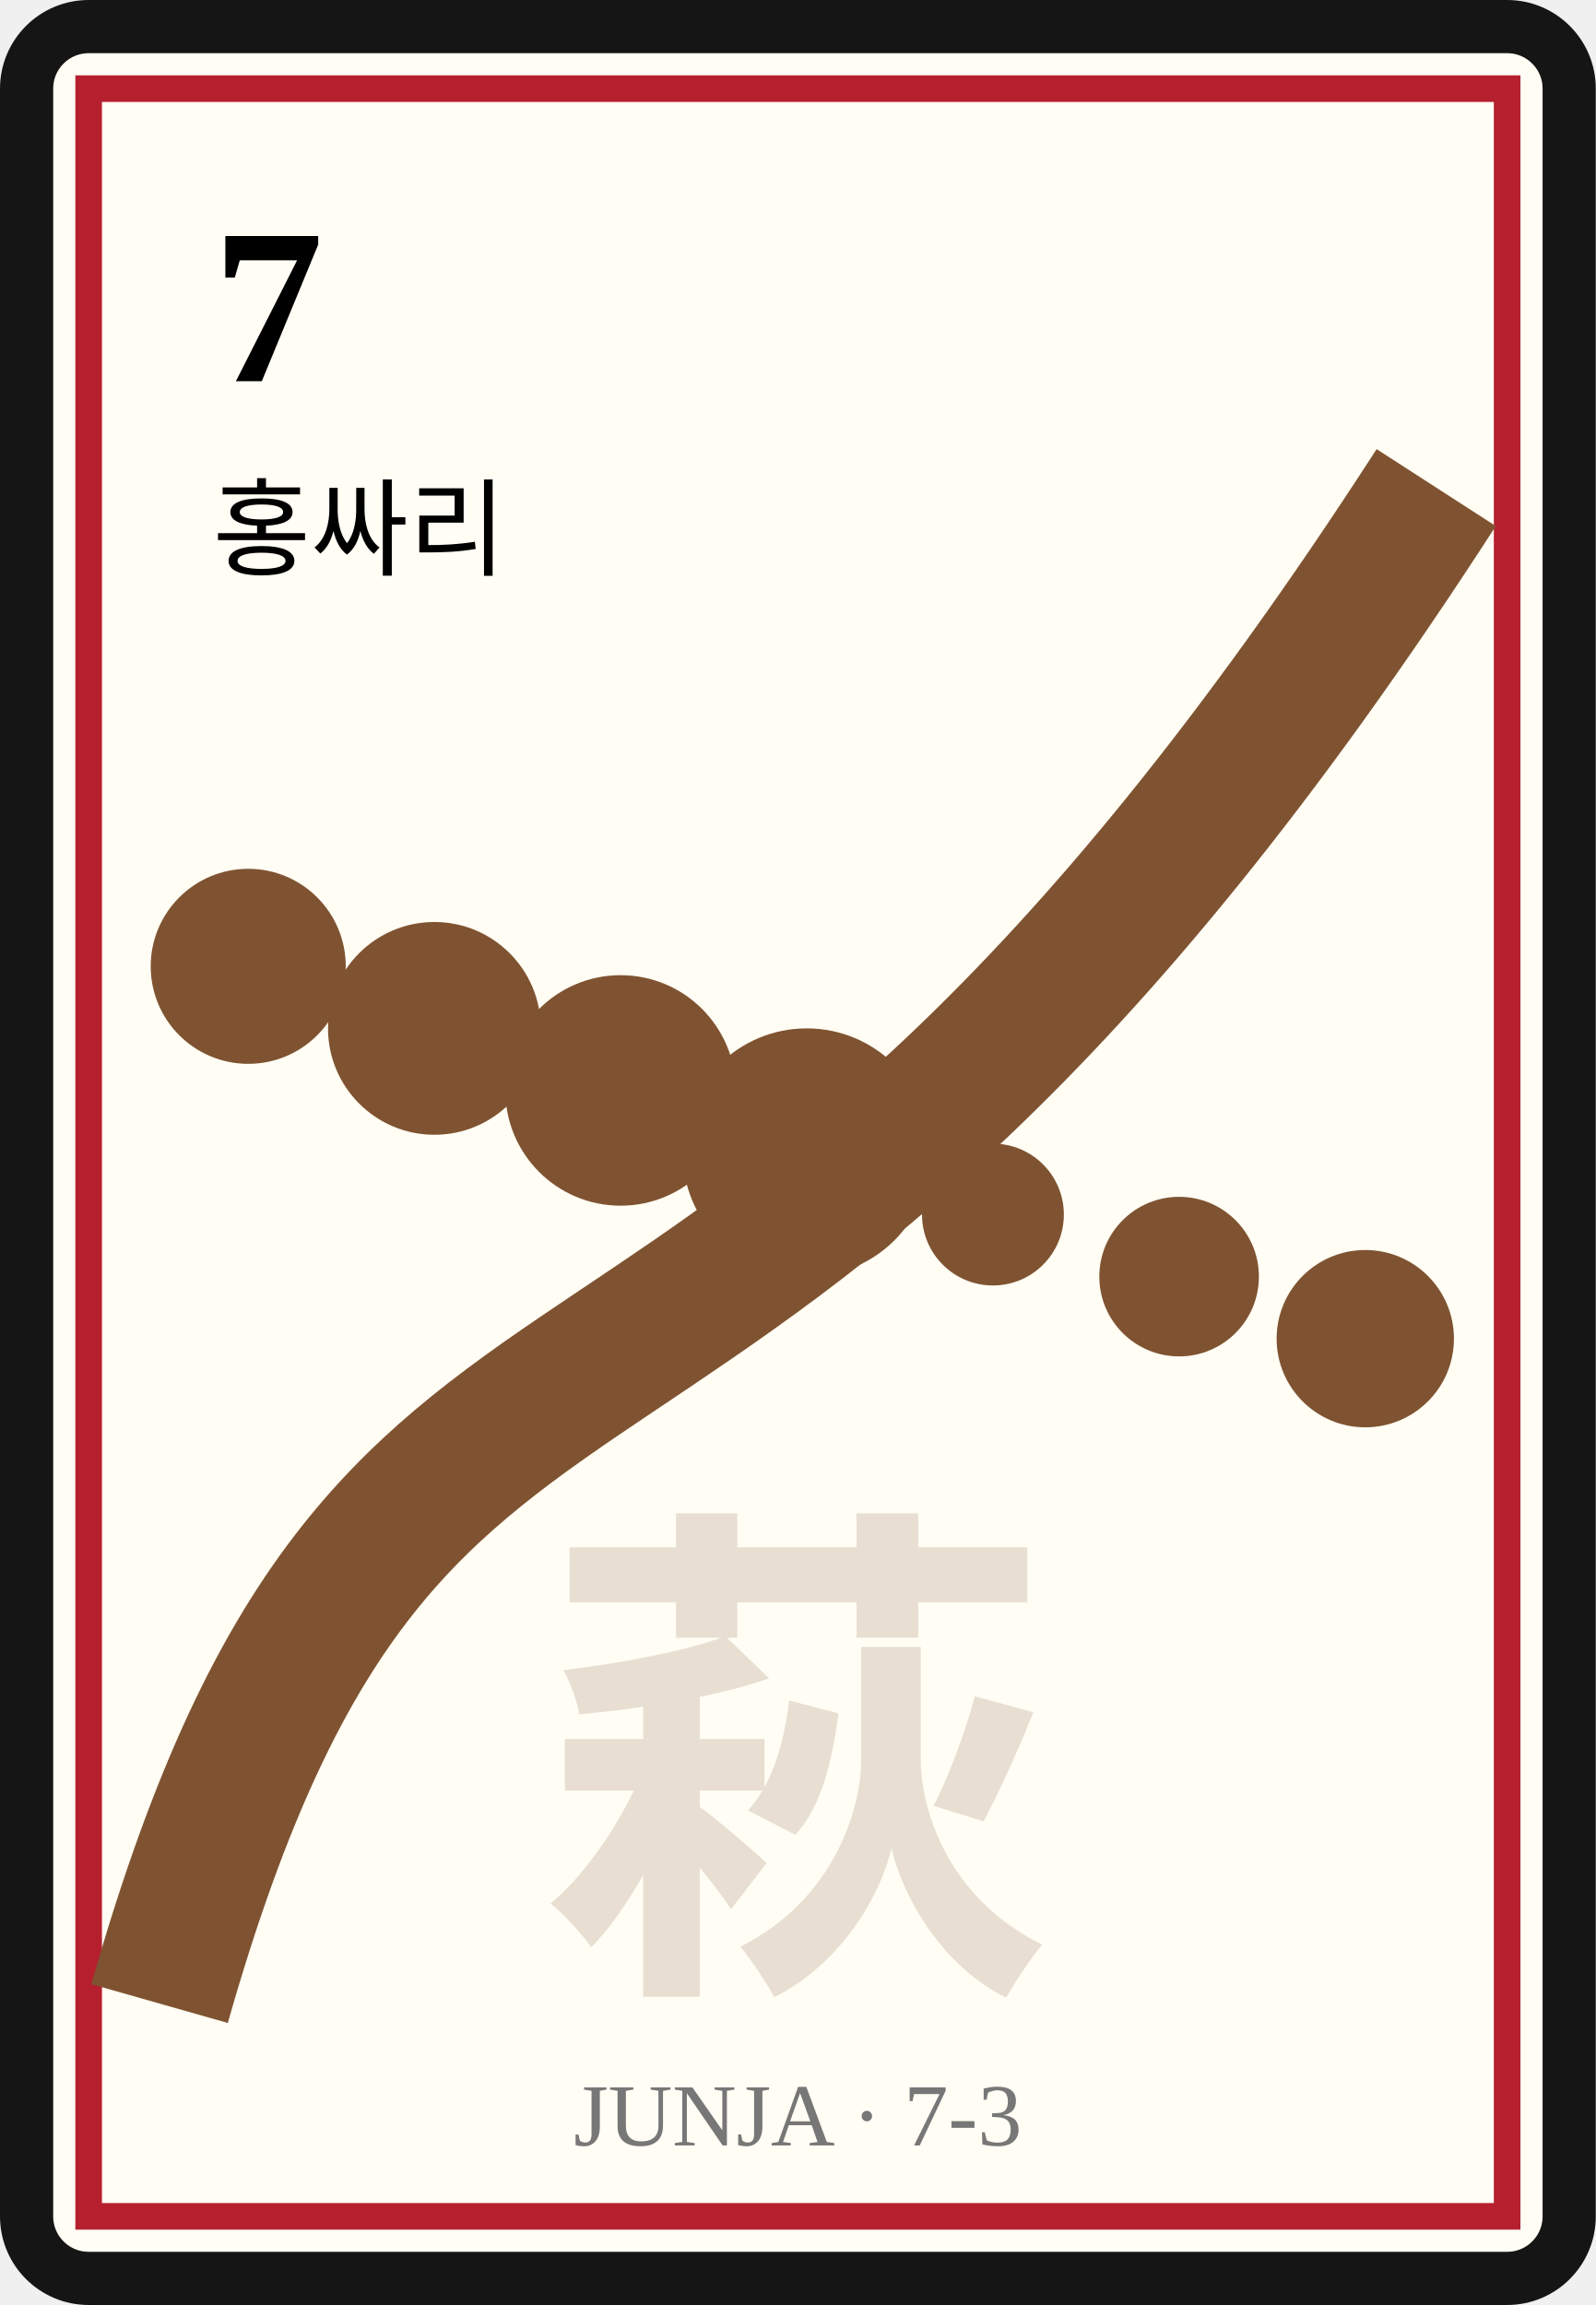
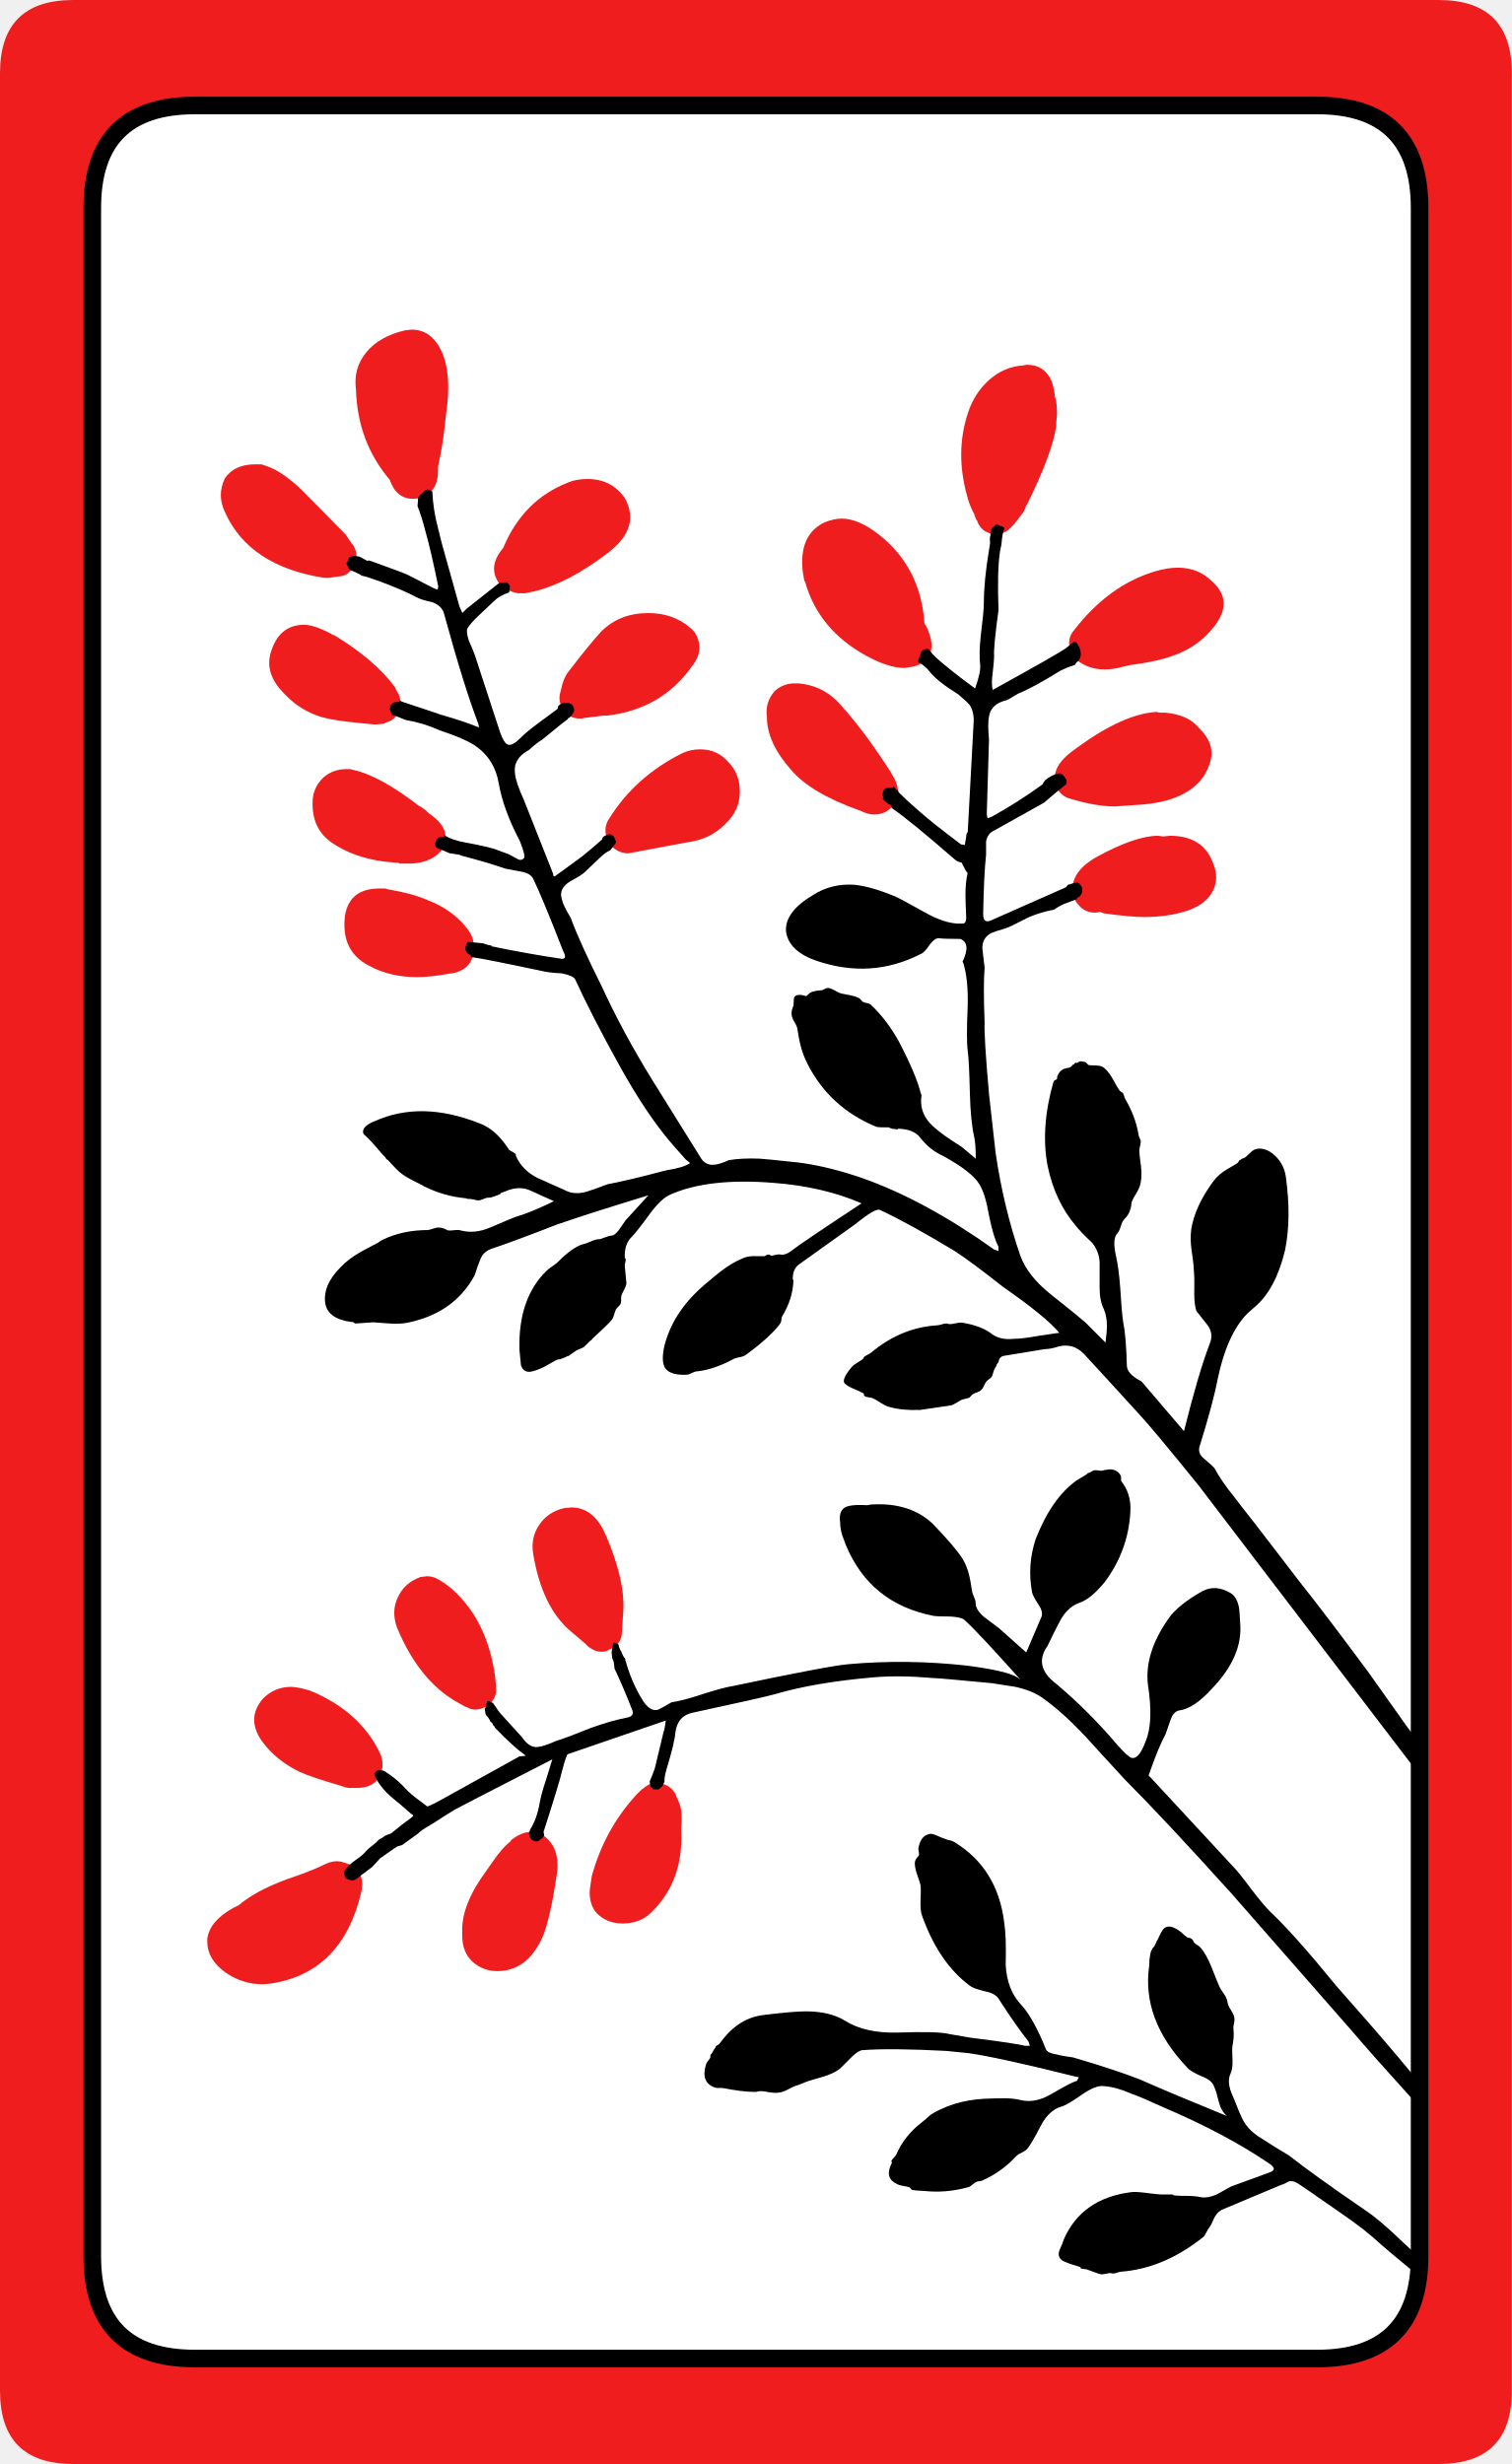
- <svg xmlns="http://www.w3.org/2000/svg" width="180" height="260">
-   <rect x="3" y="3" width="174" height="254" rx="7" fill="#fffdf4" stroke="#151515" stroke-width="6" />
-   <rect x="10" y="10" width="160" height="240" fill="none" stroke="#b51f2e" stroke-width="3" />
-   <path d="M18 226 C45 131 80 182 162 55" fill="none" stroke="#7f5331" stroke-width="16" />
-   <circle cx="28" cy="109" r="11" fill="#7f5331" />
-   <circle cx="49" cy="116" r="12" fill="#7f5331" />
-   <circle cx="70" cy="123" r="13" fill="#7f5331" />
-   <circle cx="91" cy="130" r="14" fill="#7f5331" />
-   <circle cx="112" cy="137" r="8" fill="#7f5331" />
-   <circle cx="133" cy="144" r="9" fill="#7f5331" />
-   <circle cx="154" cy="151" r="10" fill="#7f5331" />
-   <text x="24" y="43" font-size="25" font-weight="800">7</text>
-   <text x="24" y="64" font-size="12">홍싸리</text>
-   <text x="90" y="220" text-anchor="middle" font-size="58" font-weight="800" fill="#7f5331" opacity=".18">萩</text>
-   <text x="90" y="242" text-anchor="middle" font-size="10" fill="#777">JUNJA · 7-3</text>
+ <svg xmlns="http://www.w3.org/2000/svg" width="103.2" height="168.2" preserveAspectRatio="none" version="1.1" viewBox="0 0 103.2 168.2">
+   <path d="m13.299 7.199c-4.667 0-7 2.333-7 7v139.8c0 4.667 2.333 7 7 7h76.6c4.667 0 7-2.333 7-7v-139.8c0-4.667-2.333-7-7-7z" fill="#fff" />
+   <path d="m28.1 22.5-0.451 0.051c-1.167 0.267-2.048 0.767-2.648 1.5s-0.835 1.582-0.701 2.549c0.067 2.367 0.834 4.417 2.301 6.15 0.3 0.867 0.833 1.301 1.6 1.301 0.233 0 0.45-0.05 0.65-0.15 0.567-0.2 0.9-0.617 1-1.25 0.033-0.067 0.049-0.301 0.049-0.701v-0.1c0.2-0.9 0.351-1.799 0.451-2.699l0.1-0.9c0.267-1.8 0.166-3.217-0.301-4.25-0.467-1-1.149-1.5-2.049-1.5zm42 2.4-0.301 0.049c-0.867 0.067-1.632 0.4-2.299 1-0.667 0.6-1.151 1.367-1.451 2.301-0.567 1.767-0.582 3.617-0.049 5.551 0.1 0.433 0.267 0.866 0.5 1.299 0.067 0.233 0.133 0.385 0.199 0.451 0.167 0.5 0.517 0.798 1.051 0.898h0.25c0.433 0 0.782-0.167 1.049-0.5l0.201-0.199 0.5-0.65c0.1-0.1 0.199-0.3 0.299-0.6l0.051-0.051c1.167-2.367 1.833-4.165 2-5.398v-0.201l0.049-0.549c0-0.6-0.048-1.017-0.148-1.25v-0.102c-0.1-0.567-0.183-0.9-0.25-1-0.333-0.7-0.884-1.049-1.65-1.049zm-52.701 6.799c-0.933 0-1.615 0.318-2.049 0.951-0.367 0.767-0.367 1.532 0 2.299 1.1 2.467 3.365 3.967 6.799 4.5h0.301l0.65-0.1h0.049c0.467-0.033 0.817-0.299 1.051-0.799 0.2-0.467 0.167-0.918-0.1-1.352l-0.1-0.1-0.4-0.6-2.951-3c-0.933-0.9-1.767-1.466-2.5-1.699l-0.299-0.102zm22.701 1c-0.533 0-0.983 0.083-1.35 0.25-2.033 0.8-3.5 2.284-4.4 4.451-0.567 0.667-0.751 1.3-0.551 1.9 0.2 0.633 0.717 1.033 1.551 1.199h0.5l0.699-0.15c1.567-0.4 3.233-1.284 5-2.65 1.467-1.133 1.833-2.366 1.1-3.699-0.6-0.867-1.449-1.301-2.549-1.301zm17.35 2.701c-0.333 0-0.717 0.083-1.15 0.25-1.2 0.567-1.7 1.7-1.5 3.4l0.1 0.6 0.051 0.049c0.6 2.167 1.984 3.851 4.15 5.051 1.033 0.567 1.917 0.85 2.65 0.85l0.6-0.1c0.467-0.1 0.833-0.367 1.1-0.801 0.233-0.467 0.167-1.098-0.199-1.898l-0.15-0.25c-0.167-2.533-1.2-4.551-3.1-6.051-0.933-0.733-1.784-1.1-2.551-1.1zm22.949 3.35c-0.467 0-0.982 0.083-1.549 0.25-2.133 0.633-4 2-5.6 4.1-0.233 0.3-0.317 0.651-0.25 1.051 0.067 0.367 0.233 0.667 0.5 0.9 0.533 0.433 1.165 0.648 1.898 0.648 0.4 0 0.834-0.066 1.301-0.199l0.449-0.1c1.267-0.167 2.251-0.384 2.951-0.65 1.133-0.4 2.05-1.049 2.75-1.949 0.933-1.167 0.9-2.202-0.1-3.102-0.633-0.633-1.418-0.949-2.352-0.949zm-36.148 3.1c-1.3 0-2.368 0.417-3.201 1.25-0.5 0.533-1.25 1.45-2.25 2.75-0.233 0.3-0.4 0.701-0.5 1.201l-0.049 0.199c-0.133 0.433-0.05 0.867 0.25 1.301 0.267 0.333 0.633 0.5 1.1 0.5h0.1l0.25-0.051 1.25-0.15h0.25c2.5-0.3 4.434-1.434 5.801-3.4l0.049-0.049c0.433-0.6 0.55-1.183 0.35-1.75-0.1-0.333-0.282-0.601-0.549-0.801-0.767-0.667-1.716-1-2.85-1zm-23.5 0.801c-1.167 0-1.934 0.667-2.301 2-0.233 0.933 0.083 1.833 0.949 2.699l0.102 0.1c0.667 0.7 1.483 1.2 2.449 1.5 0.6 0.167 1.451 0.3 2.551 0.4l1 0.1h0.199l0.5-0.049 0.199-0.1c0.4-0.1 0.685-0.367 0.852-0.801 0.133-0.333 0.116-0.717-0.051-1.15l-0.051-0.049-0.199-0.4c-0.9-1.233-2.284-2.417-4.15-3.551h-0.049c-0.833-0.467-1.5-0.699-2-0.699zm33.449 4c-0.467 0-0.901 0.167-1.301 0.5-0.467 0.533-0.649 1.132-0.549 1.799 0 1.167 0.55 2.368 1.65 3.602 0.9 1.067 2.483 1.999 4.75 2.799 0.333 0.167 0.632 0.25 0.898 0.25 0.667 0 1.151-0.283 1.451-0.85 0.333-0.533 0.25-1.183-0.25-1.949l-0.051-0.102c-1.133-1.767-2.232-3.249-3.299-4.449-0.8-0.967-1.8-1.5-3-1.6zm24.699 1.949c-1.5 0.1-3.298 0.918-5.398 2.451l-0.4 0.299c-0.833 0.633-1.2 1.317-1.1 2.051 0.167 0.633 0.548 1.017 1.148 1.15 1.133 0.333 2.118 0.5 2.951 0.5l1.449-0.102c1.2-0.067 2.167-0.266 2.9-0.6 1.2-0.533 1.933-1.367 2.199-2.5 0.167-0.733-0.083-1.433-0.75-2.1l-0.1-0.1c-0.467-0.567-1.217-0.9-2.25-1h-0.4l-0.199-0.051zm-31.1 2.551c-0.467 0-0.899 0.099-1.299 0.299-2.1 1.067-3.734 2.534-4.9 4.4-0.233 0.333-0.317 0.7-0.25 1.1 0.067 0.4 0.249 0.718 0.549 0.951s0.633 0.35 1 0.35l4-0.75c1.033-0.133 1.884-0.533 2.551-1.199 0.7-0.633 1.051-1.383 1.051-2.25 0-0.833-0.267-1.517-0.801-2.051-0.5-0.567-1.134-0.85-1.9-0.85zm-24.15 1.35c-0.6 0-1.115 0.184-1.549 0.551-0.433 0.4-0.683 0.883-0.75 1.449-0.1 1.3 0.299 2.283 1.199 2.949 1.2 0.867 2.75 1.351 4.65 1.451l0.1 0.049h0.6c0.9 0 1.602-0.25 2.102-0.75 0.333-0.333 0.465-0.733 0.398-1.199-0.033-0.5-0.415-1-1.148-1.5l-0.201-0.199-0.35-0.25h-0.051c-1.8-1.4-3.316-2.233-4.549-2.5l-0.201-0.051zm55.4 4.551c-1.033 0-2.433 0.483-4.199 1.449-1.067 0.6-1.617 1.317-1.65 2.15 0 0.467 0.149 0.85 0.449 1.15 0.267 0.333 0.65 0.5 1.15 0.5l0.301-0.051 0.25 0.1c1.233 0.167 2.15 0.25 2.75 0.25 1.1 0 2.1-0.149 3-0.449 0.833-0.3 1.399-0.75 1.699-1.35 0.267-0.567 0.284-1.15 0.051-1.75-0.433-1.333-1.433-2-3-2l-0.451 0.049zm-53.15 3.6c-1.367 0-2.15 0.616-2.35 1.85-0.2 1.6 0.333 2.734 1.6 3.4 0.967 0.533 2.067 0.799 3.301 0.799 0.633 0 1.401-0.083 2.301-0.25h0.1c0.833-0.167 1.316-0.599 1.449-1.299v-0.051c0.133-0.633-3.9e-4 -1.199-0.4-1.699-0.667-0.867-1.566-1.518-2.699-1.951-0.667-0.3-1.583-0.55-2.75-0.75l-0.15-0.049zm13.102 42.25-0.5 0.049c-0.733 0.167-1.301 0.55-1.701 1.15s-0.534 1.267-0.4 2c0.4 2.4 1.251 4.15 2.551 5.25l1 0.85 0.199 0.201c0.3 0.233 0.6 0.35 0.9 0.35 0.233 0 0.417-0.05 0.551-0.15 0.567-0.233 0.85-0.633 0.85-1.199l0.1-1.5c0.067-1.367-0.317-3.033-1.15-5l-0.049-0.1c-0.533-1.267-1.316-1.9-2.35-1.9zm-9.852 4.699-0.449 0.051c-0.733 0.267-1.251 0.734-1.551 1.4-0.3 0.633-0.316 1.315-0.049 2.049 1.033 2.5 2.466 4.234 4.299 5.201l0.352 0.199 0.148 0.051c0.167 0.1 0.351 0.148 0.551 0.148 0.267 0 0.534-0.083 0.801-0.25 0.467-0.333 0.666-0.75 0.6-1.25v-0.148l-0.051-0.602c-0.233-1.667-0.733-3.099-1.5-4.299-0.767-1.133-1.6-1.934-2.5-2.4-0.2-0.1-0.417-0.15-0.65-0.15zm-9.299 7.551c-0.733 0-1.367 0.266-1.9 0.799-0.8 0.933-0.8 1.933 0 3 0.633 0.833 1.467 1.5 2.5 2 0.6 0.267 1.484 0.567 2.65 0.9l0.449 0.15 0.25 0.051h0.551c0.733 0 1.249-0.25 1.549-0.75 0.3-0.6 0.284-1.201-0.049-1.801-0.933-1.833-2.501-3.2-4.701-4.1-0.567-0.167-0.999-0.25-1.299-0.25zm25 6.549c-0.367 0-0.684 0.134-0.951 0.4l-0.1 0.051-0.299 0.299c-1.467 1.567-2.502 3.435-3.102 5.602-0.1 0.6-0.148 0.982-0.148 1.148 0 0.867 0.366 1.485 1.1 1.852 0.333 0.167 0.717 0.25 1.15 0.25 0.867 0 1.566-0.3 2.1-0.9 1.367-1.4 2-3.2 1.9-5.4v-0.301c0.033-0.333 0.033-0.7 0-1.1-0.033-0.267-0.134-0.567-0.301-0.9l-0.051-0.148c-0.2-0.433-0.533-0.701-1-0.801zm-8.6 3.352c-0.433 0-0.885 0.182-1.352 0.549l-0.049 0.1c-0.367 0.267-0.801 0.767-1.301 1.5l-0.35 0.5c-1.133 1.533-1.684 2.917-1.65 4.15v0.25c0 0.8 0.25 1.416 0.75 1.85 0.467 0.4 1.017 0.602 1.65 0.602 1.367 0 2.4-0.785 3.1-2.352 0.367-0.9 0.7-2.416 1-4.549 0.067-0.9-0.15-1.6-0.65-2.1-0.333-0.333-0.715-0.5-1.148-0.5zm-13.25 2c-0.267 0-0.534 0.066-0.801 0.199-0.467 0.233-1.116 0.501-1.949 0.801-1.733 0.567-3.051 1.233-3.951 2l-0.4 0.199c-1.067 0.6-1.65 1.3-1.75 2.1v0.201c0 0.8 0.417 1.5 1.25 2.1 0.767 0.533 1.617 0.799 2.551 0.799l0.551-0.049c3.233-0.5 5.282-2.568 6.148-6.201 0.1-0.367 0.1-0.733 0-1.1-0.167-0.4-0.432-0.683-0.799-0.85h-0.051c-0.333-0.133-0.599-0.199-0.799-0.199z" fill="#ef1d1e" />
+   <path d="m29.148 33.4c-0.2 0.133-0.4 0.316-0.6 0.549l-0.049 0.602c0.2 0.5 0.382 1.083 0.549 1.75 0.233 0.8 0.516 2.015 0.85 3.648 0.033 0.067 0.018 0.167-0.049 0.301l-0.25-0.1c-1.033-0.533-1.617-0.834-1.75-0.9-0.2-0.1-0.95-0.383-2.25-0.85-0.167-0.067-0.318-0.117-0.451-0.15l-0.049 0.051-0.551-0.301-0.299-0.051c-0.167 0-0.3 0.035-0.4 0.102l-0.201 0.398c0.1 0.267 0.183 0.418 0.25 0.451l0.65 0.299 0.15 0.102c0.167 0.033 0.3 0.066 0.4 0.1 0.3 0.1 0.633 0.216 1 0.35 0.967 0.367 1.732 0.7 2.299 1 0.233 0.133 0.602 0.25 1.102 0.35 0.433 0.167 0.699 0.417 0.799 0.75 0.933 3.4 1.716 5.917 2.35 7.551l0.051 0.25-0.15-0.051c-0.567-0.233-1.367-0.499-2.4-0.799-0.067 0-0.115-0.017-0.148-0.051l-2.551-0.85-0.199-0.1c0 0.033 0.015 0.082 0.049 0.148l-0.1-0.049-0.301 0.049c-0.1 0.033-0.183 0.117-0.25 0.25l-0.049 0.201 0.15 0.4 0.199 0.049 0.5 0.201c0.067 0.033 0.15 0.066 0.25 0.1 0.8 0.133 1.567 0.366 2.301 0.699 1.1 0.367 1.883 0.7 2.35 1 0.933 0.6 1.499 1.484 1.699 2.65s0.684 2.483 1.451 3.949c0.267 0.667 0.35 1.05 0.25 1.15-0.133 0.133-0.3 0.133-0.5 0l-0.551-0.299-0.699-0.25c-0.267-0.133-1.034-0.317-2.301-0.551-0.567-0.1-1.034-0.267-1.4-0.5 0 0.033 0.017 0.084 0.051 0.15-0.1-0.033-0.183-0.033-0.25 0-0.2 0-0.334 0.149-0.4 0.449 0 0.1 0.017 0.183 0.051 0.25l0.949 0.4 0.65 0.1c0.033 0 0.066 0.017 0.1 0.051 1.167 0.3 2.184 0.6 3.051 0.9 0.033 0 0.382 0.066 1.049 0.199 0.433 0.067 0.716 0.233 0.85 0.5 0.433 0.9 1.117 2.549 2.051 4.949 0.2 0.367 0.15 0.533-0.15 0.5-1.567-0.233-3.15-0.516-4.75-0.85v-0.049c-0.233-0.033-0.416-0.084-0.549-0.15l-1-0.1c-0.033 0-0.068 0.015-0.102 0.049-0.033 0.033-0.082 0.15-0.148 0.35 0 0.133 0.033 0.234 0.1 0.301 0.033 0.067 0.117 0.133 0.25 0.199l0.1 0.15h0.053c0.533 0.067 2.132 0.385 4.799 0.951 0.267 0.067 0.701 0.115 1.301 0.148 0.5 0.1 0.8 0.234 0.9 0.4 0.767 1.667 1.749 3.583 2.949 5.75 1.3 2.367 2.567 4.25 3.801 5.65l0.799 0.9 0.301 0.25c-0.267 0.2-0.817 0.367-1.65 0.5-1.767 0.467-3.1 0.783-4 0.949-0.6 0.233-1.067 0.4-1.4 0.5-0.567 0.167-1.067 0.134-1.5-0.1-0.833-0.367-1.467-0.65-1.9-0.85-0.695-0.364-1.172-0.862-1.439-1.488-0.026-0.037 0.021-0.074-0.012-0.111l-0.051-0.051c-0.095-0.097-0.294-0.158-0.398-0.252-0.503-0.755-1.074-1.445-2-1.799-2.667-1.067-5.068-1.115-7.201-0.148-0.267 0.1-0.484 0.232-0.65 0.398-0.167 0.233-0.167 0.417 0 0.551 0.267 0.233 0.65 0.65 1.15 1.25 0.101 0.114 0.149 0.15 0.242 0.252 0.021 0.028 0.038 0.073 0.06 0.098l0.049 0.051c0.033 0.013 0.044 0.022 0.062 0.031 0.283 0.303 0.591 0.644 0.787 0.818 0.501 0.418 1.062 0.648 1.605 0.932 0.023 0.013 0.074 0.057 0.096 0.068 0.016 9e-3 0.033 5e-3 0.049 0.014 0.874 0.433 1.801 0.697 2.783 0.789 0.057 2e-3 0.111 0.047 0.168 0.047h0.129c0.214 0.012 0.402 0.103 0.621 0.1 0.07 0 0.391-0.144 0.523-0.18 0.087-8e-3 0.212-7e-3 0.277-0.019l0.449-0.15 0.1-0.049c0.041-0.01 0.074-0.027 0.1-0.051 0.032-0.01 0.023-0.053 0.053-0.065 0.118-0.049 0.116-0.029 0.248-0.086 0.667-0.3 1.268-0.316 1.801-0.049l1.549 0.699-0.4 0.199c-0.933 0.433-1.648 0.718-2.148 0.852-0.033 0-0.634 0.25-1.801 0.75-0.7 0.3-1.367 0.366-2 0.199-0.313-0.094-0.589 0.048-0.896-0.01-0.183-0.094-0.367-0.188-0.604-0.189-0.291-1e-5 -0.502 0.149-0.781 0.172-1.066 7e-3 -2.104 0.192-3.096 0.682-0.103 0.05-0.188 0.135-0.289 0.189-0.857 0.468-1.732 0.823-2.533 1.656-0.833 0.833-1.184 1.667-1.051 2.5 0.133 0.7 0.734 1.117 1.801 1.25 0.03 6e-3 0.056-4e-3 0.086 2e-3 0.066 0.015 0.089 0.096 0.164 0.098h0.049l1.166-0.08c0.787 0.046 1.597 0.175 2.334 0.031 2.133-0.433 3.666-1.517 4.6-3.25 0.133-0.433 0.252-0.767 0.352-1 0.133-0.4 0.399-0.667 0.799-0.801 1-0.333 2.485-0.884 4.451-1.65 1.333-0.467 3.417-1.133 6.25-2l-1.551 1.701c-0.1 0.133-0.249 0.348-0.449 0.648-0.2 0.267-0.367 0.4-0.5 0.4-0.27 0.013-0.554 0.184-0.828 0.25h-0.072c-0.277 6e-3 -0.548 0.185-0.822 0.27-0.17 0.075-0.332 0.071-0.504 0.166-0.503 0.244-1.001 0.65-1.496 1.162-0.261 0.222-0.513 0.339-0.777 0.604-1.267 1.267-1.867 3.05-1.801 5.35 0.067 0.633 0.102 0.982 0.102 1.049 0.133 0.4 0.416 0.534 0.85 0.4 0.742-0.21 1.107-0.534 1.67-0.799h0.131c0.305-0.102 0.49-0.185 0.551-0.25v0.049l0.566-0.396c0.137-0.097 0.415-0.151 0.533-0.254 0.208-0.186 0.245-0.25 0.424-0.414l0.125-0.086v-0.033c0.541-0.504 1.114-1.032 1.352-1.316 0.162-0.219 0.162-0.483 0.285-0.713 0.084-0.161 0.24-0.21 0.314-0.387 0.08-0.196-1e-3 -0.363 0.06-0.555 0.087-0.289 0.304-0.541 0.338-0.846-0.049-0.515-0.08-0.841-0.111-1.176-0.017-0.153 0.086-0.328 0.057-0.479 8.5e-4 9.8e-4 -3.2e-4 2e-3 6e-3 4e-3v-0.049c0 0.012-8e-3 0.026-0.01 0.039-0.012-0.024-0.043-0.029-0.053-0.055-0.029-0.601 0.108-1.113 0.51-1.484 0.2-0.2 0.617-0.733 1.25-1.6 0.5-0.667 0.952-1.083 1.352-1.25 1.733-0.767 4.067-1.034 7-0.801 2.267 0.167 4.282 0.634 6.049 1.4-2.833 1.867-4.432 2.95-4.799 3.25-0.267 0.2-0.501 0.283-0.701 0.25-0.232-0.063-0.465 0.083-0.697 0.066-0.048-6e-3 -0.049-0.067-0.102-0.066h-0.102c-0.074 4e-3 -0.16 0.101-0.234 0.109-0.488 0.024-0.977-0.085-1.465 0.141-1.012 0.417-1.73 1.062-2.475 1.688-0.01 7e-3 -0.015 4e-3 -0.023 0.012 0 4e-3 -2e-3 6e-3 -0.012 0.01-1.323 1.121-2.374 2.454-2.842 4.24-0.167 0.733-0.149 1.251 0.051 1.551 0.233 0.333 0.718 0.483 1.451 0.449 0.228 0 0.449-0.2 0.676-0.225 0.82-0.075 1.666-0.382 2.529-0.844 0.279-0.148 0.566-0.094 0.844-0.281 1.133-0.833 1.918-1.55 2.352-2.15 0.109-0.148 0.05-0.346 0.139-0.5 0.466-0.773 0.738-1.585 0.76-2.449-7e-4 -0.036-0.053-0.044-0.057-0.078-6e-4 -8e-3 0.012-0.013 0.012-0.021 0-0.467 0.149-0.8 0.449-1l3.848-2.75c0.9-0.733 1.452-1.051 1.652-0.951 1.3 0.6 2.998 1.534 5.098 2.801 0.767 0.5 1.869 1.316 3.303 2.449 1.967 1.367 3.25 2.417 3.85 3.15h-0.102l-1.35 0.199c-0.733 0.133-1.301 0.201-1.701 0.201-0.633 0.067-1.149-0.067-1.549-0.4-0.467-0.333-1.1-0.566-1.9-0.699-0.323-0.052-0.594 0.107-0.908 0.092-0.07-2e-3 -0.12-0.043-0.191-0.043-0.211 6.5e-4 -0.412 0.107-0.621 0.125-1.64 0.095-3.151 0.711-4.529 1.865-0.165 0.125-0.336 0.173-0.5 0.311-0.024 0.023 1e-3 0.054-0.019 0.078-0.265 0.253-0.575 0.327-0.83 0.621-0.467 0.567-0.618 0.933-0.451 1.1 0.335 0.307 0.865 0.433 1.275 0.67 0.047 0.053 0.016 0.132 0.076 0.182 0.154 0.111 0.417 0.077 0.588 0.166 0.392 0.175 0.662 0.463 1.111 0.584 0.6 0.167 1.3 0.233 2.1 0.199 0.2-0.033 0.884-0.134 2.051-0.301 0.293-0.051 0.529-0.286 0.803-0.4 0.161-0.051 0.416-0.095 0.547-0.148h-0.051c0.101-0.048 0.135-0.16 0.229-0.215 0.182-0.122 0.4-0.131 0.572-0.285 0.2-0.18 0.209-0.396 0.361-0.586 0.109-0.141 0.301-0.204 0.389-0.365l0.147-0.449c0.03-0.018 0.046-0.05 0.049-0.1l0.102-0.15c0.01-0.016-0.01-0.038 0-0.055 0.025-0.087 0.136-0.158 0.152-0.246 0.033-0.233 0.167-0.365 0.4-0.398 0.633-0.1 1.55-0.251 2.75-0.451 0.267 0 0.6-0.066 1-0.199 0.633-0.133 1.184 0.033 1.65 0.5 0.867 0.933 2.134 2.317 3.801 4.15 0.567 0.6 1.915 2.216 4.049 4.85 2.567 3.367 4.067 5.334 4.5 5.9l12.9 16.898c0.024 0.024 1.091 1.105-1e-5 -1.35-0.533-1.267-1.584-2.916-3.15-4.949-1.2-1.7-2.099-2.967-2.699-3.801-2-2.7-3.533-4.715-4.6-6.049l-3.15-4.102c-0.633-0.8-1.1-1.399-1.4-1.799-0.567-0.7-1.001-1.334-1.301-1.9-0.033-0.067-0.266-0.284-0.699-0.65-0.3-0.233-0.416-0.499-0.35-0.799 0.633-2.033 1.05-3.584 1.25-4.65 0.433-2.067 1.115-3.567 2.049-4.5l0.451-0.4c0.967-0.8 1.666-2.1 2.1-3.9 0.3-1.467 0.317-3.149 0.051-5.049-0.1-0.633-0.4-1.151-0.9-1.551-0.4-0.3-0.784-0.401-1.15-0.301-0.282 0.066-0.541 0.476-0.818 0.621-0.044 0.014-0.085 0.01-0.131 0.029-0.035 0.048-0.085 0.081-0.15 0.1-0.064 0.044-0.076 0.143-0.139 0.189-0.557 0.379-1.127 0.555-1.662 1.262-0.833 1.133-1.333 2.217-1.5 3.25-0.143 1.047 0.12 1.77 0.166 2.666 1e-3 0.113 0.017 0.222 0.023 0.334 0.068 0.855-0.086 1.888 0.162 2.6l0.75 0.949c0.3 0.4 0.35 0.834 0.15 1.301-0.5 1.3-1.083 3.283-1.75 5.949l-2.9-3.398c-0.667-0.333-1-0.702-1-1.102-0.033-1.333-0.117-2.316-0.25-2.949-0.067-0.433-0.133-1.201-0.199-2.301-0.067-0.933-0.167-1.683-0.301-2.25-0.167-0.767-0.132-1.267 0.102-1.5 0.209-0.218 0.231-0.623 0.402-0.879 0.016-0.011 0.031-7e-3 0.047-0.019v-0.051c0.238-0.21 0.387-0.46 0.449-0.75v0.051l0.051-0.25v-0.051c0.023-0.077 0.01-0.113 0.029-0.189 0.181-0.48 0.53-0.791 0.621-1.361 0.138-0.802-0.072-1.431-0.1-2.15-1e-4 -0.182 0.113-0.481 0.1-0.648-0.015-0.128-0.12-0.261-0.143-0.389-0.146-0.923-0.482-1.751-0.934-2.522-0.065-0.115-0.055-0.225-0.125-0.34-0.071-0.113-0.169-0.097-0.242-0.201-0.365-0.51-0.544-1.113-1.057-1.549-0.285-0.232-0.691-0.137-1.043-0.188-0.094-0.032-0.161-0.191-0.258-0.213l-0.299-0.051c-0.094 8e-3 -0.173 0.08-0.26 0.117-0.035 8e-3 -0.056-0.025-0.092-0.016-0.075 0.022-0.071 0.096-0.141 0.121-0.018 0.015-0.043 0.011-0.06 0.027-0.071 0.116-0.172 0.184-0.301 0.201-0.377 0.041-0.627 0.241-0.75 0.6v0.051c-0.01 0.032 2.4e-4 0.056-0.01 0.088-0.048 0.092-0.212 0.108-0.244 0.211-0.6 2.1-0.732 4.017-0.398 5.75 0.333 1.6 0.965 2.951 1.898 4.051 0.233 0.3 0.617 0.699 1.15 1.199 0.367 0.467 0.533 1 0.5 1.6v1.5c0 0.567 0.101 1.051 0.301 1.451 0.133 0.333 0.199 0.717 0.199 1.15 0 0.233-0.033 0.6-0.1 1.1l-1.199-1.201c-0.1-0.133-0.951-0.833-2.551-2.1-1.033-0.833-1.718-1.7-2.051-2.6-0.767-2.2-1.333-4.551-1.699-7.051l-0.449-4c-0.233-2.633-0.334-4.265-0.301-4.898-0.067-1.667-0.067-2.917 0-3.75-0.067-0.567-0.117-0.983-0.15-1.25-0.033-0.5 0.166-0.868 0.6-1.102l0.4-0.148c0.5-0.133 0.866-0.267 1.1-0.4l1.102-0.551c0.567-0.233 1.133-0.4 1.699-0.5 0.167-0.133 0.399-0.267 0.699-0.4l0.801-0.299h0.051v-0.1l0.199-0.102 0.15-0.25c0.033-0.2 0.016-0.349-0.051-0.449l-0.1-0.15-0.15-0.1c-0.133 0-0.35 0.05-0.65 0.15l-0.1 0.1v0.051l-5.199 2.299c-0.333 0.133-0.5-0.016-0.5-0.449 0.033-1.8 0.099-3.151 0.199-4.051v-0.9c0.067-0.367 0.251-0.617 0.551-0.75l3.4-1.898c0.533-0.467 1.033-0.883 1.5-1.25l0.049-0.15c0.033-0.033-1e-3 -0.134-0.102-0.301l-0.15-0.199c-0.033-0.033-0.099-0.066-0.199-0.1h-0.1c-0.2 0.033-0.434 0.132-0.701 0.299l-0.199 0.15c-0.067 0.067-0.134 0.167-0.201 0.301-1.1 0.8-2.249 1.533-3.449 2.199l-0.25 0.1c-0.067 0-0.1-0.116-0.1-0.35l0.15-5c-0.067-0.733-0.067-1.266 0-1.6 0.1-0.567 0.499-0.933 1.199-1.1 0.033 0 0.301-0.151 0.801-0.451 0.667-0.267 1.616-0.782 2.85-1.549 0.333-0.167 0.667-0.3 1-0.4l0.15-0.201c0.067-0.033 0.133-0.117 0.199-0.25 0.067-0.133 0.084-0.283 0.051-0.449 0-0.067-0.017-0.133-0.051-0.199 0-0.067-0.017-0.117-0.051-0.15-0.1-0.167-0.166-0.267-0.199-0.301-0.067-0.033-0.133-0.033-0.199 0-0.2 0.167-0.367 0.3-0.5 0.4-0.367 0.267-2.033 1.216-5 2.85-0.067-0.3-0.067-0.684 0-1.15 0.067-0.567 0.1-0.948 0.1-1.148-0.033-0.4 0.065-1.45 0.299-3.15-0.067-1.8-0.032-3.133 0.102-4l0.1-0.5c0.033-0.467 0.099-0.833 0.199-1.1l-0.049-0.051c-0.033-0.033-0.2-0.099-0.5-0.199l-0.051 0.049-0.25 0.201-0.1 0.299v0.201l-0.051 0.199h0.051l-0.051 0.051c0.033 0.133 0.033 0.283 0 0.449l-0.049 0.301c-0.233 1.4-0.352 2.615-0.352 3.648 0 0.333-0.066 1.035-0.199 2.102-0.1 0.867-0.117 1.566-0.051 2.1 0.033 0.333-0.083 0.866-0.35 1.6l-1-0.75c-1.033-0.8-1.667-1.333-1.9-1.6-0.1-0.133-0.199-0.25-0.299-0.35-0.2 0-0.351 0.048-0.451 0.148-0.1 0.233-0.183 0.468-0.25 0.701v0.049c0.3 0.133 0.567 0.35 0.801 0.65 0.333 0.433 0.983 0.951 1.949 1.551 0.4 0.333 0.667 0.583 0.801 0.75 0.2 0.333 0.283 0.733 0.25 1.199 0 0.033-0.134 2.518-0.4 7.451-0.067 0.067-0.102 0.166-0.102 0.299l-0.1 0.6c-0.067-0.033-0.15-0.049-0.25-0.049-1.333-1-2.318-1.783-2.951-2.35-0.467-0.4-0.899-0.801-1.299-1.201-0.033-0.1-0.066-0.15-0.1-0.15l-0.102-0.049c-0.033-0.067-0.082-0.135-0.148-0.201l-0.102 0.102-0.049-0.051-0.301 0.051c-0.1 0-0.183 0.048-0.25 0.148l-0.049 0.25v0.15l0.049 0.051-0.049 0.15 0.148 0.148 0.201 0.15c0.067 0.067 0.15 0.1 0.25 0.1v0.201c0.833 0.567 2.283 1.749 4.35 3.549 0.067 0.067 0.216 0.135 0.449 0.201 0.033 0.1 0.084 0.199 0.15 0.299 0.067 0.167 0.15 0.3 0.25 0.4-0.1 0.4-0.15 0.9-0.15 1.5 0 0.333 0.017 0.851 0.051 1.551 0 0.233-0.066 0.367-0.199 0.4h-0.4c-0.633-0.033-1.368-0.283-2.201-0.75-1.133-0.633-1.815-1.002-2.049-1.102-1.133-0.467-2.067-0.732-2.801-0.799-1.033-0.067-1.966 0.166-2.799 0.699-1.3 0.767-1.918 1.6-1.852 2.5 0.133 0.9 0.835 1.567 2.102 2 2.467 0.833 4.816 0.684 7.049-0.449 0.2-0.067 0.417-0.284 0.65-0.65 0.233-0.3 0.433-0.449 0.6-0.449 0.3 0.033 0.8 0.049 1.5 0.049 0.5 0.2 0.55 0.717 0.15 1.551l0.051 0.1c0.233 0.733 0.332 1.716 0.299 2.949-0.067 1.533-0.067 2.533 0 3 0.067 0.5 0.117 1.484 0.15 2.951 0.033 1.267 0.134 2.267 0.301 3 0.067 0.3 0.1 0.783 0.1 1.449l-0.951-0.799c-0.9-0.567-1.532-1.018-1.898-1.352-0.7-0.6-0.985-1.333-0.852-2.199l-0.049-0.1c-0.2-0.833-0.7-2.017-1.5-3.551-0.533-0.967-1.167-1.8-1.9-2.5-0.196-0.165-0.376-0.089-0.57-0.219-0.094-0.066-0.129-0.169-0.23-0.23-0.405-0.216-0.81-0.225-1.215-0.324-0.324-0.071-0.667-0.41-0.984-0.377-0.071 0.014-0.233 0.104-0.34 0.148-0.216 0.021-0.442 0.032-0.609 0.102-0.017 9e-3 -0.034 9e-3 -0.051 0-0.161 0.06-0.272 0.173-0.389 0.281-0.011-1e-3 -0.051 0.023-0.06 0.019-0.433-0.133-0.701-0.1-0.801 0.1-0.026 0.105-0.033 0.341-0.039 0.59-0.016 0.025-0.046 0.034-0.059 0.06v0.051c-0.081 0.19-0.099 0.389-0.051 0.6 0.093 0.308 0.254 0.454 0.355 0.742 0.134 0.792 0.223 1.562 0.744 2.557 1 1.933 2.535 3.334 4.602 4.201 0.188 0.083 0.574 0.057 0.904 0.062 0.071 0.021 0.124 0.068 0.195 0.088l0.4 0.049c0.035-2e-3 0.041-0.044 0.074-0.049 0.646 0.032 1.166 0.201 1.473 0.6 0.433 0.567 0.951 0.983 1.551 1.25 1.333 0.733 2.167 1.383 2.5 1.949 0.267 0.433 0.484 1.133 0.65 2.1 0.2 1 0.415 1.717 0.648 2.15v0.301l-0.299-0.1-1.15-0.801c-3.133-2.1-6.083-3.567-8.85-4.4-1.433-0.433-2.751-0.699-3.951-0.799-0.9-0.1-1.582-0.168-2.049-0.201-0.8-0.033-1.5-3e-4 -2.1 0.1-0.367 0.167-0.667 0.267-0.9 0.301-0.4 0.067-0.718-0.05-0.951-0.35l-3.398-5.451c-1.333-2.167-2.467-4.266-3.4-6.299-1.033-2.067-1.75-3.65-2.15-4.75-0.333-0.533-0.533-0.95-0.6-1.25-0.167-0.5 0.033-0.917 0.6-1.25 0.5-0.267 0.816-0.466 0.949-0.6 0.033-0.033 0.367-0.351 1-0.951 0.267-0.267 0.517-0.449 0.75-0.549l0.352-0.451 0.051-0.15-0.102-0.199-0.051-0.15-0.148-0.1-0.15-0.051-0.301 0.102c-0.133 0.067-0.199 0.15-0.199 0.25-0.367 0.333-0.816 0.715-1.35 1.148-0.4 0.3-1.018 0.752-1.852 1.352-0.1 0.067-0.148 0.016-0.148-0.15l-2-5.051c-0.367-0.8-0.568-1.399-0.602-1.799-0.1-0.667 0.218-1.202 0.951-1.602 0.367-0.333 0.667-0.566 0.9-0.699l1.35-1.1 0.4-0.301v-0.049c0.1-0.033 0.183-0.101 0.25-0.201l0.1-0.15c0.1-0.1 0.117-0.232 0.051-0.398l-0.102-0.201c-0.367-0.2-0.683-0.167-0.949 0.1l-0.051 0.201c-0.267 0.2-0.65 0.483-1.15 0.85-0.6 0.433-1.065 0.817-1.398 1.15-0.4 0.4-0.7 0.534-0.9 0.4-0.133-0.067-0.284-0.317-0.451-0.75l-1.75-5.352c-0.167-0.433-0.298-0.749-0.398-0.949-0.133-0.4-0.168-0.683-0.102-0.85 0.167-0.267 0.452-0.585 0.852-0.951 0.533-0.5 0.849-0.798 0.949-0.898 0.267-0.267 0.617-0.468 1.051-0.602l0.053-0.449c-0.067-0.1-0.133-0.183-0.199-0.25l-0.551 0.051-0.049 0.049-2.15 1.701-0.301 0.299-0.199-0.449c-0.767-2.767-1.168-4.201-1.201-4.301l-0.25-1c-0.233-0.867-0.365-1.716-0.398-2.549-0.133-0.067-0.252-0.117-0.352-0.15zm46.602 66.9-0.352 0.049-0.199 0.051c-0.2 4e-3 -0.392-0.096-0.6 0-0.035 0.012-0.147 0.093-0.191 0.113l-0.26 0.086h0.102c-0.151 0.079-0.206 0.129-0.312 0.193-0.159 0.098-0.226 0.112-0.438 0.258-1.133 0.8-2.067 2.133-2.801 4-0.4 1.2-0.483 2.415-0.25 3.648 0.033 0.167 0.183 0.452 0.449 0.852 0.2 0.3 0.268 0.566 0.201 0.799-0.067 0.167-0.417 0.985-1.051 2.451l-1.85-1.65c-0.433-0.333-0.767-0.583-1-0.75-0.4-0.333-0.6-0.651-0.6-0.951 0-0.296-0.204-0.558-0.25-0.846-4e-4 -3e-3 0-5e-3 0-8e-3 -0.121-0.748-0.216-1.499-0.648-2.195-0.367-0.567-1.051-1.367-2.051-2.4-1.033-0.967-2.415-1.401-4.148-1.301l-0.301 0.051c-0.567-0.033-0.983-0.016-1.25 0.051-0.5 0.1-0.7 0.482-0.6 1.148 0 0.367 0.083 0.75 0.25 1.15l0.15 0.4c1.1 2.633 3.083 4.234 5.949 4.801 0.167 0.033 0.566 0.049 1.199 0.049 0.467 0.033 0.767 0.101 0.9 0.201 0.633 0.567 1.916 1.933 3.85 4.1l-0.201-0.15c-0.5-0.3-1.649-0.567-3.449-0.801-2.733-0.3-5.418-0.333-8.051-0.1-0.867 0.067-3.516 0.567-7.949 1.5-0.433 0.067-1.117 0.251-2.051 0.551-0.9 0.3-1.6 0.482-2.1 0.549-0.4 0.233-0.7 0.4-0.9 0.5-0.4 0.133-0.784-0.117-1.15-0.75-0.467-0.767-0.833-1.633-1.1-2.6l-0.051-0.049h0.051c-0.033-0.067-0.051-0.117-0.051-0.15h-0.049l-0.15-0.301-0.051-0.15-0.049-0.049-0.102-0.25c0-0.133-0.05-0.201-0.15-0.201l-0.1-0.049c-0.033-0.033-0.084-0.018-0.15 0.049l-0.1 0.602 0.049 0.398 0.1 0.25 0.051 0.4v0.051c0.367 0.767 0.766 1.699 1.199 2.799 0.133 0.3 0.017 0.484-0.35 0.551-0.7 0.133-1.516 0.366-2.449 0.699-1.067 0.433-1.867 0.734-2.4 0.9-0.533 0.233-0.933 0.367-1.199 0.4-0.4 0.067-0.768-0.15-1.102-0.65l-1.5-1.65c-0.133-0.167-0.25-0.333-0.35-0.5l-0.049-0.049c0-0.033-0.035-0.084-0.102-0.15l-0.299-0.15-0.1 0.051c-0.033 0.2-0.084 0.367-0.15 0.5v0.049l0.049 0.301 0.051 0.1 0.051 0.051c0.033 0.033 0.082 0.099 0.148 0.199l0.102 0.201c0.033 0.033 0.049 0.033 0.049 0l0.102 0.148v0.051l0.102 0.1 0.049 0.1c0.833 0.867 1.533 1.5 2.1 1.9l-0.449 0.051-5.5 3.049c-0.5 0.267-0.767 0.385-0.801 0.352-0.033-0.033-0.299-0.235-0.799-0.602-0.333-0.267-0.634-0.55-0.9-0.85-0.333-0.333-0.733-0.649-1.199-0.949-0.067-0.033-0.15-0.051-0.25-0.051-0.133-0.033-0.234-0.016-0.301 0.051-0.167 0.133-0.167 0.316 0 0.549 0.233 0.433 0.584 0.85 1.051 1.25 0.3 0.233 0.732 0.602 1.299 1.102 0.033 0.033 0.084 0.066 0.15 0.1 0.033 0.033-0.017 0.099-0.15 0.199-0.333 0.233-0.783 0.584-1.35 1.051l-0.4 0.15-0.199 0.148c-0.167 0.067-0.3 0.167-0.4 0.301l-0.551 0.449-0.148 0.15c-0.2 0.233-0.434 0.433-0.701 0.6l-0.199 0.15c-0.367 0.3-0.566 0.534-0.6 0.701 0 0.3 0.099 0.467 0.299 0.5 0.233 0.1 0.433 0.065 0.6-0.102l1-0.75 0.551-0.6 1-0.699c0.067-0.033 0.117-0.066 0.15-0.1l0.35-0.102 1.1-0.799c0.1-0.1 0.201-0.183 0.301-0.25 0.1-0.067 0.4-0.251 0.9-0.551 0.5-0.333 0.95-0.616 1.35-0.85 0.367-0.2 2.566-1.334 6.6-3.4-0.067 0.233-0.216 0.718-0.449 1.451-0.2 0.6-0.334 1.083-0.4 1.449-0.133 0.8-0.368 1.449-0.701 1.949h0.051l-0.051 0.051-0.049 0.15 0.049 0.199 0.102 0.201c0.267 0.2 0.482 0.2 0.648 0l0.102-0.051 0.148-0.199-0.049-0.25c0.7-2.167 1.117-3.535 1.25-4.102 0.2-0.767 0.334-1.166 0.4-1.199l6.699-2.301c-0.067 0.467-0.117 0.717-0.15 0.75-0.133 0.533-0.333 1.367-0.6 2.5-0.1 0.3-0.216 0.6-0.35 0.9v0.051l0.049 0.299 0.201 0.201h0.35c0.067-0.067 0.15-0.135 0.25-0.201l0.1-0.199c0-0.033 0.017-0.066 0.051-0.1 0-0.167 0.015-0.333 0.049-0.5l0.102-0.4c0.367-1.2 0.566-2.033 0.6-2.5 0.1-0.767 0.517-1.216 1.25-1.35 3.1-0.667 4.949-1.083 5.549-1.25 1.8-0.533 4.05-0.917 6.75-1.15 1.167-0.1 2.518-0.083 4.051 0.051 0.233 0 1.567 0.116 4 0.35l1.6 0.25c0.767 0.167 1.383 0.417 1.85 0.75 0.9 0.633 1.885 1.517 2.951 2.65 0.6 0.667 1.499 1.649 2.699 2.949 1.7 1.7 4.117 4.283 7.25 7.75l8.15 9.301c0.933 1.1 2.368 2.716 4.301 4.85 5.526 5.526 3.388 2.647 1.399 0.1-1.067-1.467-3.299-4.116-6.699-7.949-1.9-2.333-3.4-4.017-4.5-5.051-0.333-0.333-0.767-0.851-1.301-1.551-0.567-0.767-0.983-1.282-1.25-1.549l-5.648-6.1c-0.1-0.033-0.117-0.117-0.051-0.25 0.433-1.233 0.8-2.117 1.1-2.65 0.167-0.467 0.283-0.8 0.35-1 0.133-0.4 0.35-0.617 0.65-0.65 0.633-0.1 1.333-0.567 2.1-1.4 1.467-1.5 2.133-3.015 2-4.549-0.033-0.667-0.066-1.05-0.1-1.15-0.1-0.433-0.282-0.734-0.549-0.9-0.667-0.4-1.3-0.45-1.9-0.15-1.133 0.633-1.916 1.267-2.35 1.9-1.1 1.567-1.567 3.067-1.4 4.5 0.267 1.7 0.216 2.983-0.15 3.85-0.3 0.833-0.616 1.217-0.949 1.15-0.167-0.033-0.5-0.334-1-0.9-1.267-1.5-2.65-2.884-4.15-4.15-1.067-0.8-1.266-1.666-0.6-2.6 0.367-0.767 0.65-1.333 0.85-1.699 0.333-0.633 0.783-1.05 1.35-1.25 0.5-0.167 1.066-0.634 1.699-1.4 1.067-1.433 1.65-3.017 1.75-4.75 0.067-0.944-0.198-1.606-0.615-2.141-0.042-0.101 0.016-0.262-0.033-0.359-0.139-0.293-0.389-0.442-0.75-0.449zm-12.264 24.887c-0.408 0.058-0.67 0.362-0.787 0.912-0.04 0.223 0.057 0.346 0.029 0.561-0.171 0.165-0.316 0.347-0.279 0.641 0.044 0.536 0.294 0.927 0.391 1.426 0.058 0.676-0.111 1.515 0.109 2.074 0.767 2.133 1.85 3.717 3.25 4.75 0.167 0.133 0.533 0.265 1.1 0.398 0.467 0.1 0.767 0.284 0.9 0.551 0.8 1.233 1.467 2.183 2 2.85l0.1 0.301h-0.35c-0.333-0.1-1.566-0.284-3.699-0.551l-1.451-0.25c-0.5-0.133-1.682-0.166-3.549-0.1-1.467 0.033-2.651-0.234-3.551-0.801-0.7-0.433-1.599-0.648-2.699-0.648-0.567 0-1.534 0.083-2.9 0.25-1.319 0.165-2.253 0.931-3.006 1.978-0.076 0.078-0.169 0.086-0.244 0.17v0.051c-0.068 0.08-0.151 0.214-0.25 0.4-0.023 0.056-0.056 0.089-0.1 0.1-0.019 0.072-0.01 0.143-0.018 0.215-0.078 0.171-0.215 0.249-0.283 0.436-0.267 0.833-0.067 1.366 0.6 1.6 0.16 0.063 0.457 8.4e-4 0.631 0.051 0.715 0.136 1.426 0.246 2.119 0.25 0.117 6e-5 0.221-0.049 0.338-0.053 0.463-5e-3 0.74 0.16 1.262 0.102 0.487-0.05 0.806-0.374 1.252-0.492 0.212-0.064 0.413-0.165 0.621-0.244 0.79-0.282 1.682-0.397 2.328-0.914l0.75-0.75c0.3-0.3 0.55-0.467 0.75-0.5 1.3-0.1 3.217-0.083 5.75 0.051l1.5 0.15c1.4 0.2 3.832 0.733 7.299 1.6l0.25 0.051-0.148 0.25c-0.2 0.033-0.783 0.332-1.75 0.898-0.733 0.433-1.435 0.567-2.102 0.4-0.675-0.166-1.336-0.11-2-0.1-1.336 0.021-2.658 0.265-3.949 1-0.261 0.14-0.422 0.359-0.65 0.523-0.043 0.03-0.079 0.066-0.121 0.098-0.778 0.592-1.374 1.327-1.762 2.228-0.082 0.156-0.244 0.235-0.316 0.4-0.022 0.054 0.04 0.091 0.027 0.143-0.01 0.021-0.021 0.035-0.027 0.057-0.333 0.667-0.2 1.134 0.4 1.4 0.244 0.125 0.554 0.124 0.82 0.207 0.088 0.051 0.113 0.173 0.229 0.193h0.051c0.17 0.038 0.472 0.044 0.732 0.061 0.91 0.096 1.894 0.05 3.018-0.26 0.204-0.061 0.369-0.29 0.568-0.369 0.124-0.049 0.257-0.027 0.381-0.082 1.003-0.447 1.737-1.036 2.346-1.691 0.224-0.202 0.488-0.23 0.705-0.459 0.167-0.167 0.483-0.7 0.949-1.6 0.367-0.7 0.834-1.132 1.4-1.299 0.267-0.067 0.749-0.352 1.449-0.852 0.6-0.4 1.067-0.582 1.4-0.549 0.567 0.033 1.233 0.215 2 0.549 0.467 0.167 1.133 0.452 2 0.852 2.9 1.233 5.35 2.532 7.35 3.898 0.4 0.267 0.4 0.468 0 0.602l-2.6 0.949c-0.433 0.233-0.767 0.417-1 0.551-0.4 0.167-0.733 0.233-1 0.199-0.801-0.168-1.229-0.062-1.9-0.135-0.054-9e-3 -0.092-0.064-0.148-0.064h-0.744c-0.676-0.031-1.591-0.236-2.107-0.15-2.233 0.3-3.749 1.383-4.549 3.25-0.033 0.133-0.134 0.383-0.301 0.75-0.1 0.367 0.034 0.617 0.4 0.75 0.49 0.21 0.663 0.224 1.029 0.357 0.038 0.018 0.028 0.077 0.07 0.092h-0.051c0.177 0.046 0.276 0.031 0.441 0.068 0.289 0.092 0.775 0.306 0.957 0.332 0.208 0.025 0.436-0.087 0.646-0.082 0.058 2e-3 0.15 0.032 0.205 0.031 0.159-1e-3 0.338-0.109 0.5-0.123 1.805-0.142 3.672-0.801 5.648-2.377 0.1-0.083 0.2-0.333 0.301-0.5 0.1-0.167 0.201-0.25 0.301-0.5 0.167-0.433 0.382-0.716 0.648-0.85l4.051-1.699c0.133-0.033 0.317-0.117 0.551-0.25 0.2-0.033 0.4 0.017 0.6 0.15 0.067 0.033 1.034 0.7 2.9 2 1.167 0.8 2.083 1.515 2.75 2.148 0.1 0.1 0.916 0.784 2.449 2.051 1.388 1.149 1.94 1.779 2.5 2.449 0.434 0.372 1.155 0.142 0.551-0.799-0.467-0.578-0.909-1.145-1.449-1.651-0.567-0.4-1.415-1.133-2.549-2.199-1.067-1.033-1.935-1.768-2.602-2.201-2.333-1.6-4.048-2.833-5.148-3.699-0.833-0.5-1.452-0.884-1.852-1.15-0.733-0.433-1.216-0.966-1.449-1.6l-0.1-0.201c-0.233-0.6-0.417-1.05-0.551-1.35-0.2-0.533-0.216-0.966-0.049-1.299 0.24-0.529 0.073-1.238 0.121-1.852 0.071-0.361 0.126-0.733 0.076-1.189-0.033-0.293 0.123-0.502 0.053-0.811-0.081-0.35-0.327-0.561-0.432-0.891-0.038-0.115-0.026-0.19-0.068-0.309-0.144-0.399-0.363-0.55-0.52-0.906-0.406-0.899-0.669-1.921-1.281-2.644-0.091-0.115-0.305-0.209-0.42-0.32-0.05-0.054-0.08-0.177-0.131-0.229-0.103-0.102-0.24-0.115-0.367-0.154-0.268-0.198-0.429-0.412-0.781-0.596-0.433-0.233-0.751-0.167-0.951 0.199-0.084 0.146-0.203 0.402-0.312 0.627-0.01 0.016-0.032 7e-3 -0.037 0.023-0.01 0.017 0 0.032 0 0.049-0.054 0.112-0.09 0.17-0.15 0.301-0.167 0.167-0.266 0.384-0.299 0.65-0.033 0.167-0.051 0.384-0.051 0.65-0.367 2.467 0.5 4.8 2.6 7 0.133 0.167 0.467 0.366 1 0.6 0.467 0.167 0.75 0.417 0.85 0.75 0.1 0.233 0.201 0.567 0.301 1 0.1 0.4 0.284 0.716 0.551 0.949-2.533-1.033-4.518-1.867-5.951-2.5-1.1-0.433-2.615-0.933-4.549-1.5-0.5-0.067-0.868-0.133-1.102-0.199-0.433-0.067-0.683-0.183-0.75-0.35l-0.25-0.6c-0.5-1.133-0.983-1.951-1.449-2.451-0.633-0.667-0.984-1.566-1.051-2.699 0.033-1.3 6.9e-4 -2.267-0.1-2.9-0.3-2.467-1.434-4.3-3.4-5.5-0.24-0.149-0.365-0.103-0.57-0.193l-0.129-0.057c-0.01 2e-3 -0.024 8.3e-4 -0.039 0-0.317-0.119-0.697-0.345-0.924-0.312z" />
+   <g transform="translate(-326.3 -373.75)">
+     <path transform="translate(160.15,84.1)" d="m171.15 289.65c-3.333 0-5 1.667-5 5v158.2c0 3.333 1.667 5 5 5h93.199c3.333 0 5-1.667 5-5v-158.2c0-3.333-1.667-5-5-5zm8.299 7.199h76.6c4.667 0 7 2.333 7 7v139.8c0 4.667-2.333 7-7 7h-76.6c-4.667 0-7-2.333-7-7v-139.8c0-4.667 2.333-7 7-7z" fill="#ef1d1e" />
+     <path transform="translate(160.15,84.1)" d="m179.45 296.85c-4.667 0-7 2.333-7 7v139.8c0 4.667 2.333 7 7 7h76.6c4.667 0 7-2.333 7-7v-139.8c0-4.667-2.333-7-7-7z" fill="none" stroke="#000" stroke-width="1.2" />
+   </g>
</svg>
